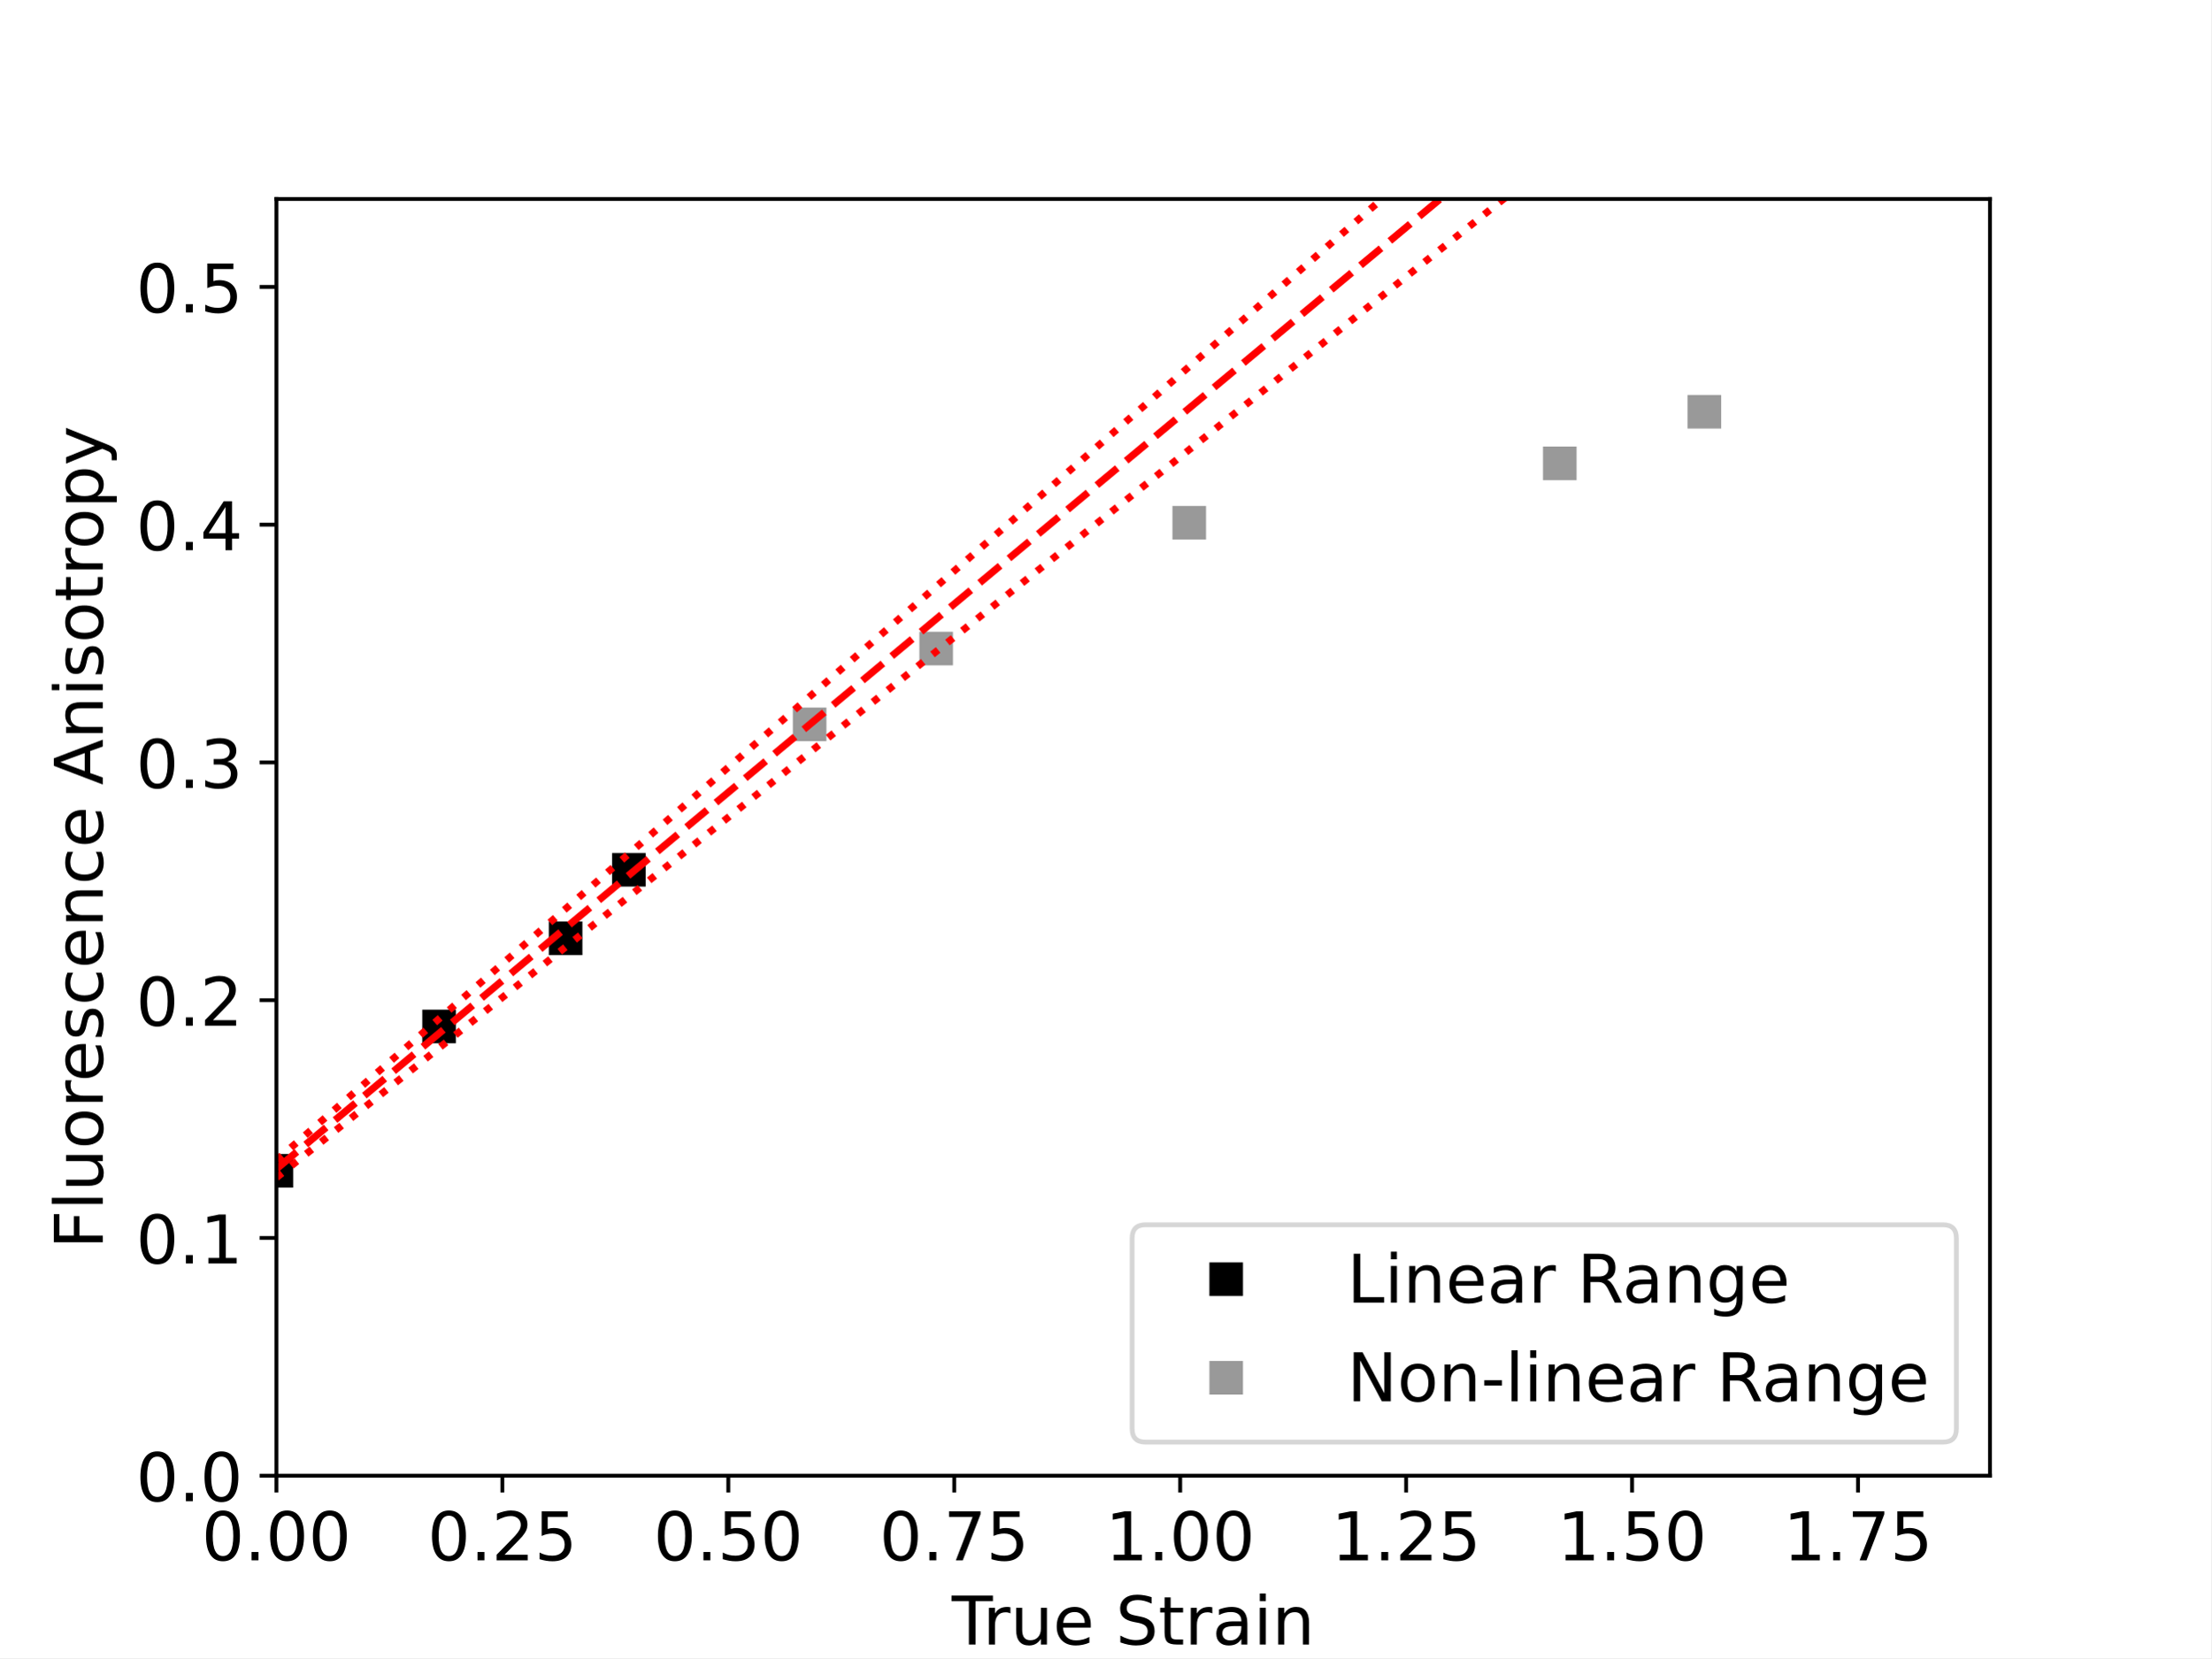
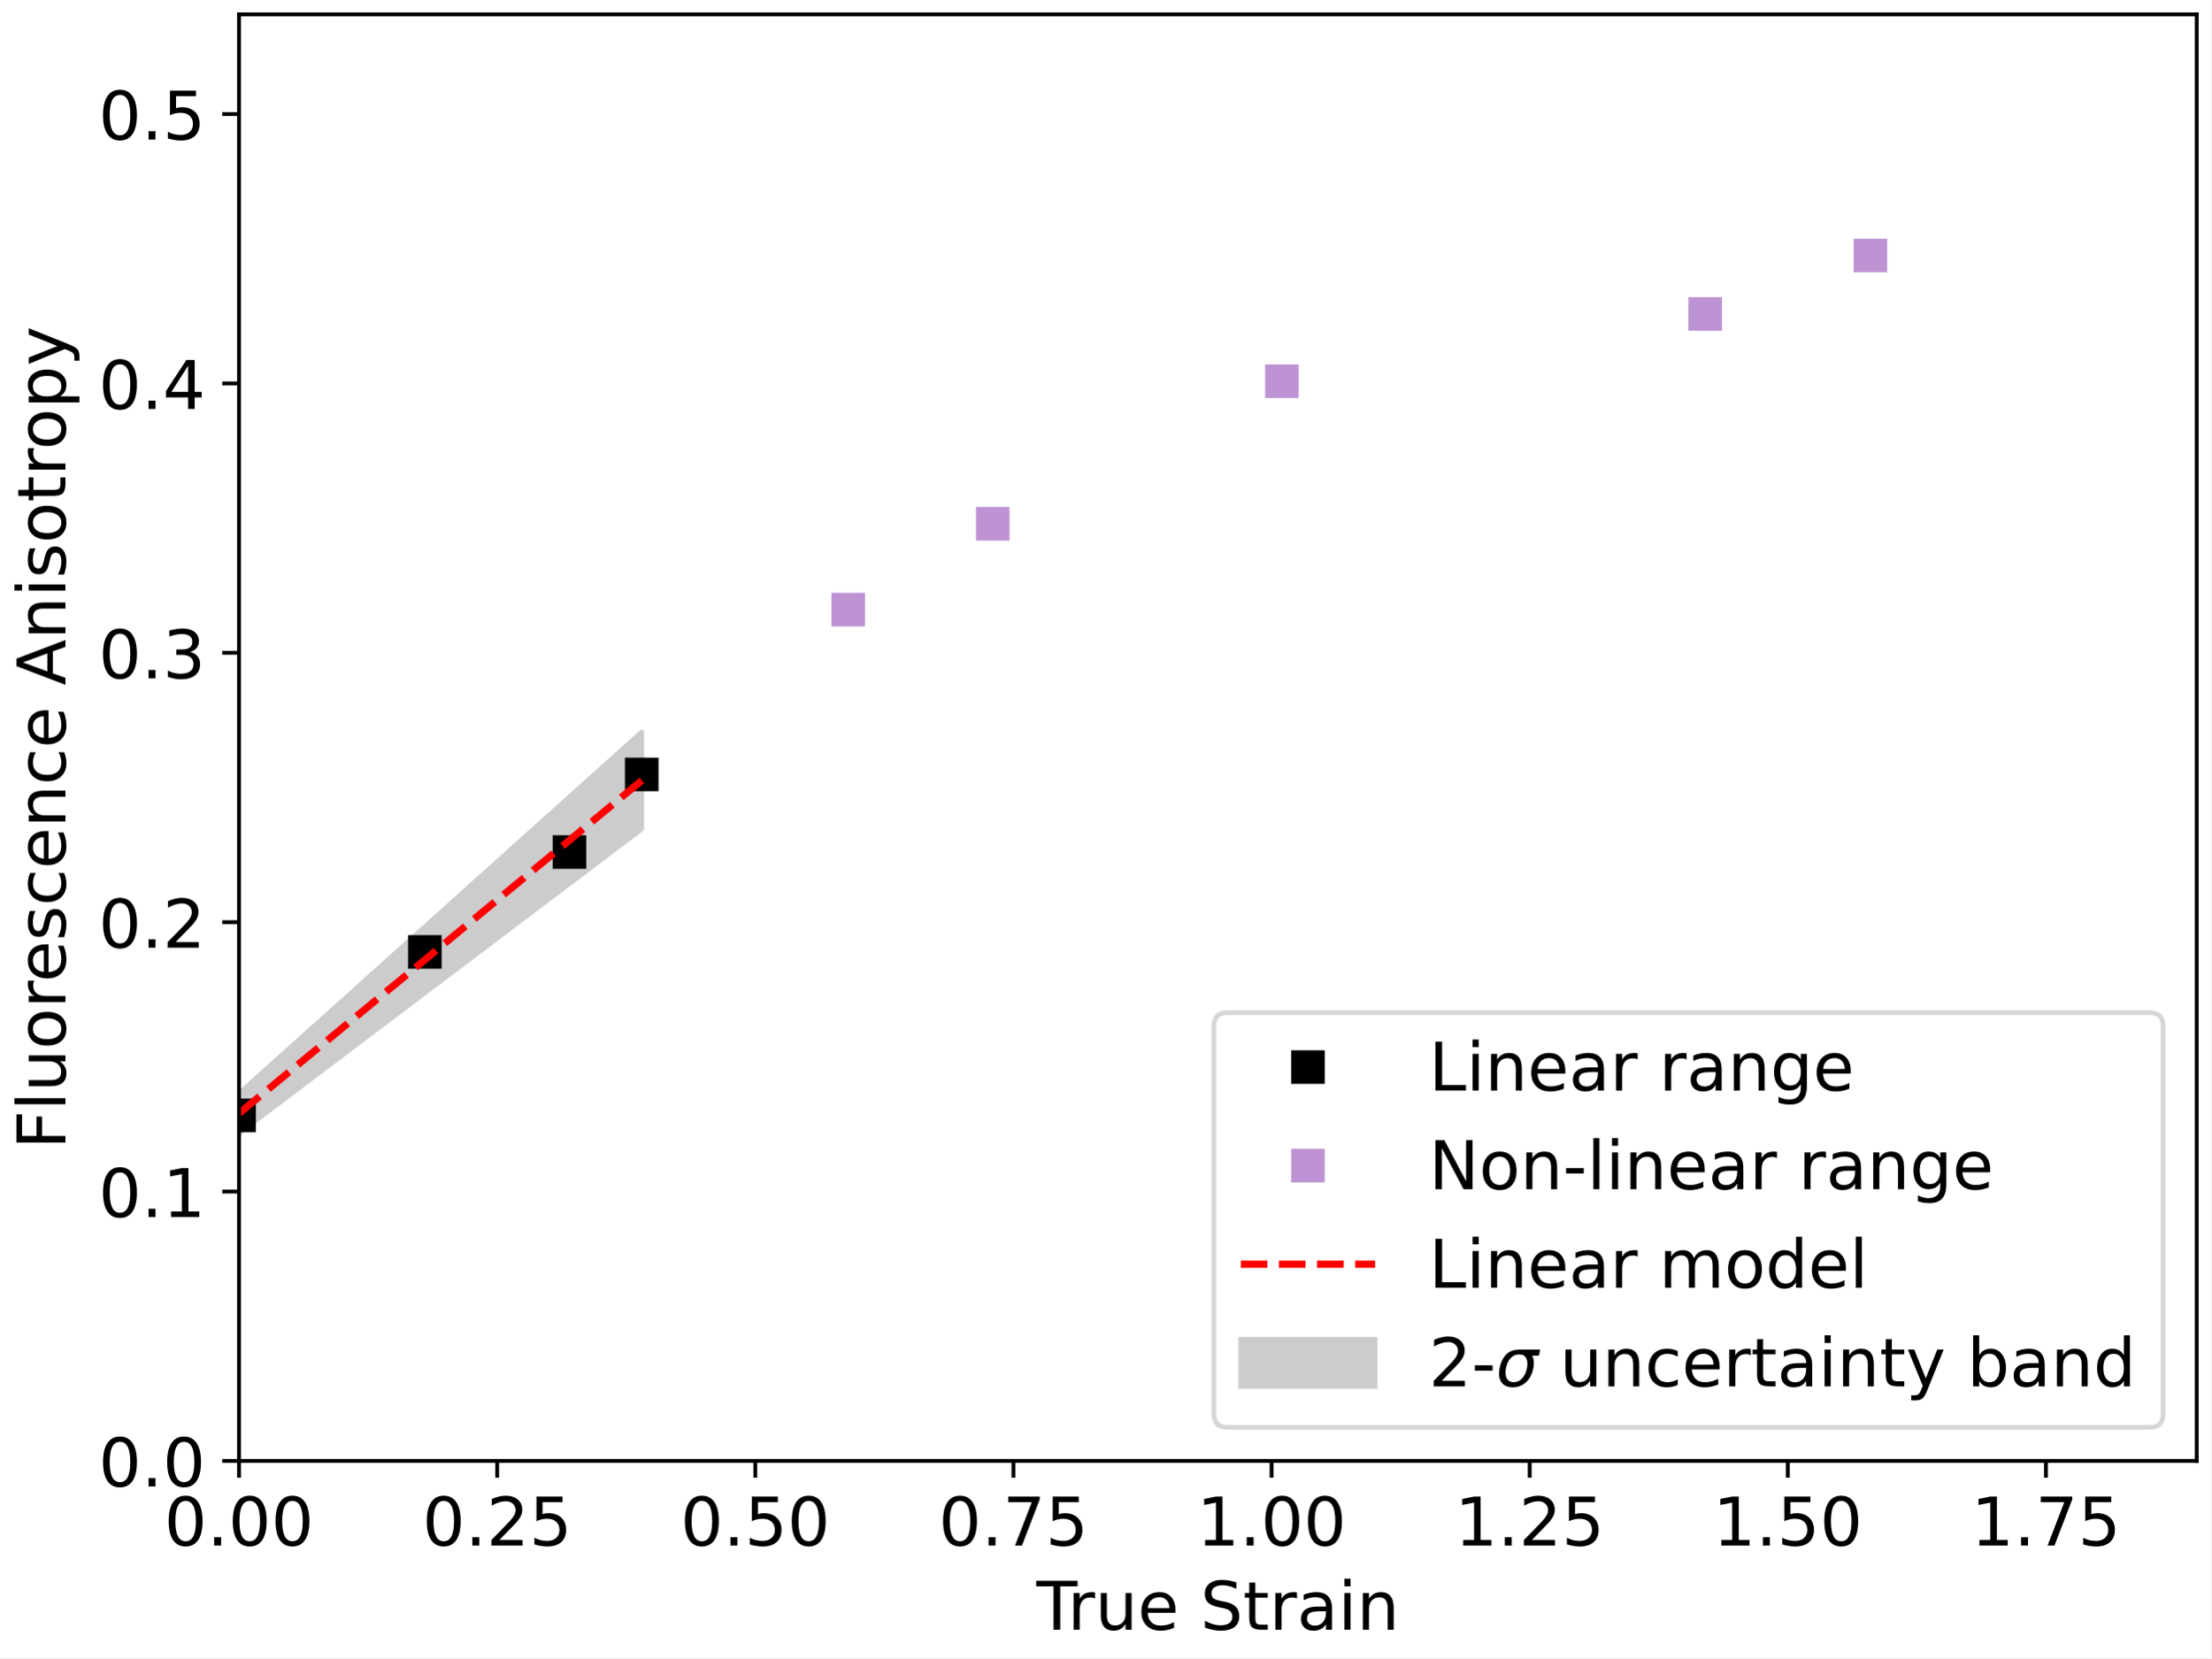
<svg xmlns="http://www.w3.org/2000/svg" xmlns:xlink="http://www.w3.org/1999/xlink" width="460.8pt" height="345.6pt" viewBox="0 0 460.8 345.6" version="1.1">
  <defs>
    <style type="text/css">*{stroke-linejoin: round; stroke-linecap: butt}</style>
  </defs>
  <g id="figure_1">
    <g id="patch_1">
      <path d="M 0 345.6  L 460.8 345.6  L 460.8 0  L 0 0  z " style="fill: #ffffff" />
    </g>
    <g id="axes_1">
      <g id="patch_2">
-         <path d="M 57.6 307.584  L 414.72 307.584  L 414.72 41.472  L 57.6 41.472  z " style="fill: #ffffff" />
+         <path d="M 49.814 304.501  L 457.8 304.501  L 457.8 3  L 49.814 3  z " style="fill: #ffffff" />
+       </g>
+       <g id="PolyCollection_1">
+         <defs>
+           <path id="m4c27db7087" d="M 49.814 -117.658  L 49.814 -109.428  L 88.547 -138.683  L 118.672 -161.436  L 133.735 -172.813  L 133.735 -193.028  L 133.735 -193.028  L 118.672 -179.5  L 88.547 -152.444  L 49.814 -117.658  z " style="stroke: #cccccc" />
+         </defs>
+         <g clip-path="url(#p50430da750)">
+           <use xlink:href="#m4c27db7087" x="0" y="345.6" style="fill: #cccccc; stroke: #cccccc" />
+         </g>
      </g>
      <g id="matplotlib.axis_1">
        <g id="xtick_1">
          <g id="line2d_1">
            <defs>
-               <path id="m5dffbe1ad5" d="M 0 0  L 0 3.5  " style="stroke: #000000; stroke-width: 0.8" />
-             </defs>
-             <g>
-               <use xlink:href="#m5dffbe1ad5" x="57.6" y="307.584" style="stroke: #000000; stroke-width: 0.8" />
+               <path id="m1b35f88b93" d="M 0 0  L 0 3.5  " style="stroke: #000000; stroke-width: 0.8" />
+             </defs>
+             <g>
+               <use xlink:href="#m1b35f88b93" x="49.814" y="304.501" style="stroke: #000000; stroke-width: 0.8" />
            </g>
          </g>
          <g id="text_1">
-             <g transform="translate(42.01406 325.2218) scale(0.14 -0.14)">
+             <g transform="translate(34.22805 322.1388) scale(0.14 -0.14)">
              <defs>
                <path id="DejaVuSans-30" d="M 2034 4250  Q 1547 4250 1301 3770  Q 1056 3291 1056 2328  Q 1056 1369 1301 889  Q 1547 409 2034 409  Q 2525 409 2770 889  Q 3016 1369 3016 2328  Q 3016 3291 2770 3770  Q 2525 4250 2034 4250  z M 2034 4750  Q 2819 4750 3233 4129  Q 3647 3509 3647 2328  Q 3647 1150 3233 529  Q 2819 -91 2034 -91  Q 1250 -91 836 529  Q 422 1150 422 2328  Q 422 3509 836 4129  Q 1250 4750 2034 4750  z " transform="scale(0.015625)" />
                <path id="DejaVuSans-2e" d="M 684 794  L 1344 794  L 1344 0  L 684 0  L 684 794  z " transform="scale(0.015625)" />
              </defs>
              <use xlink:href="#DejaVuSans-30" />
              <use xlink:href="#DejaVuSans-2e" x="63.623" />
              <use xlink:href="#DejaVuSans-30" x="95.41" />
              <use xlink:href="#DejaVuSans-30" x="159.033" />
            </g>
          </g>
        </g>
        <g id="xtick_2">
          <g id="line2d_2">
            <g>
-               <use xlink:href="#m5dffbe1ad5" x="104.689" y="307.584" style="stroke: #000000; stroke-width: 0.8" />
+               <use xlink:href="#m1b35f88b93" x="103.61" y="304.501" style="stroke: #000000; stroke-width: 0.8" />
            </g>
          </g>
          <g id="text_2">
-             <g transform="translate(89.10267 325.2218) scale(0.14 -0.14)">
+             <g transform="translate(88.02365 322.1388) scale(0.14 -0.14)">
              <defs>
                <path id="DejaVuSans-32" d="M 1228 531  L 3431 531  L 3431 0  L 469 0  L 469 531  Q 828 903 1448 1529  Q 2069 2156 2228 2338  Q 2531 2678 2651 2914  Q 2772 3150 2772 3378  Q 2772 3750 2511 3984  Q 2250 4219 1831 4219  Q 1534 4219 1204 4116  Q 875 4013 500 3803  L 500 4441  Q 881 4594 1212 4672  Q 1544 4750 1819 4750  Q 2544 4750 2975 4387  Q 3406 4025 3406 3419  Q 3406 3131 3298 2873  Q 3191 2616 2906 2266  Q 2828 2175 2409 1742  Q 1991 1309 1228 531  z " transform="scale(0.015625)" />
                <path id="DejaVuSans-35" d="M 691 4666  L 3169 4666  L 3169 4134  L 1269 4134  L 1269 2991  Q 1406 3038 1543 3061  Q 1681 3084 1819 3084  Q 2600 3084 3056 2656  Q 3513 2228 3513 1497  Q 3513 744 3044 326  Q 2575 -91 1722 -91  Q 1428 -91 1123 -41  Q 819 9 494 109  L 494 744  Q 775 591 1075 516  Q 1375 441 1709 441  Q 2250 441 2565 725  Q 2881 1009 2881 1497  Q 2881 1984 2565 2268  Q 2250 2553 1709 2553  Q 1456 2553 1204 2497  Q 953 2441 691 2322  L 691 4666  z " transform="scale(0.015625)" />
              </defs>
              <use xlink:href="#DejaVuSans-30" />
              <use xlink:href="#DejaVuSans-2e" x="63.623" />
              <use xlink:href="#DejaVuSans-32" x="95.41" />
              <use xlink:href="#DejaVuSans-35" x="159.033" />
            </g>
          </g>
        </g>
        <g id="xtick_3">
          <g id="line2d_3">
            <g>
-               <use xlink:href="#m5dffbe1ad5" x="151.777" y="307.584" style="stroke: #000000; stroke-width: 0.8" />
+               <use xlink:href="#m1b35f88b93" x="157.405" y="304.501" style="stroke: #000000; stroke-width: 0.8" />
            </g>
          </g>
          <g id="text_3">
-             <g transform="translate(136.1913 325.2218) scale(0.14 -0.14)">
+             <g transform="translate(141.8192 322.1388) scale(0.14 -0.14)">
              <use xlink:href="#DejaVuSans-30" />
              <use xlink:href="#DejaVuSans-2e" x="63.623" />
              <use xlink:href="#DejaVuSans-35" x="95.41" />
              <use xlink:href="#DejaVuSans-30" x="159.033" />
            </g>
          </g>
        </g>
        <g id="xtick_4">
          <g id="line2d_4">
            <g>
-               <use xlink:href="#m5dffbe1ad5" x="198.866" y="307.584" style="stroke: #000000; stroke-width: 0.8" />
+               <use xlink:href="#m1b35f88b93" x="211.201" y="304.501" style="stroke: #000000; stroke-width: 0.8" />
            </g>
          </g>
          <g id="text_4">
-             <g transform="translate(183.2799 325.2218) scale(0.14 -0.14)">
+             <g transform="translate(195.6148 322.1388) scale(0.14 -0.14)">
              <defs>
                <path id="DejaVuSans-37" d="M 525 4666  L 3525 4666  L 3525 4397  L 1831 0  L 1172 0  L 2766 4134  L 525 4134  L 525 4666  z " transform="scale(0.015625)" />
              </defs>
              <use xlink:href="#DejaVuSans-30" />
              <use xlink:href="#DejaVuSans-2e" x="63.623" />
              <use xlink:href="#DejaVuSans-37" x="95.41" />
              <use xlink:href="#DejaVuSans-35" x="159.033" />
            </g>
          </g>
        </g>
        <g id="xtick_5">
          <g id="line2d_5">
            <g>
-               <use xlink:href="#m5dffbe1ad5" x="245.954" y="307.584" style="stroke: #000000; stroke-width: 0.8" />
+               <use xlink:href="#m1b35f88b93" x="264.996" y="304.501" style="stroke: #000000; stroke-width: 0.8" />
            </g>
          </g>
          <g id="text_5">
-             <g transform="translate(230.3685 325.2218) scale(0.14 -0.14)">
+             <g transform="translate(249.4104 322.1388) scale(0.14 -0.14)">
              <defs>
                <path id="DejaVuSans-31" d="M 794 531  L 1825 531  L 1825 4091  L 703 3866  L 703 4441  L 1819 4666  L 2450 4666  L 2450 531  L 3481 531  L 3481 0  L 794 0  L 794 531  z " transform="scale(0.015625)" />
              </defs>
              <use xlink:href="#DejaVuSans-31" />
              <use xlink:href="#DejaVuSans-2e" x="63.623" />
              <use xlink:href="#DejaVuSans-30" x="95.41" />
              <use xlink:href="#DejaVuSans-30" x="159.033" />
            </g>
          </g>
        </g>
        <g id="xtick_6">
          <g id="line2d_6">
            <g>
-               <use xlink:href="#m5dffbe1ad5" x="293.043" y="307.584" style="stroke: #000000; stroke-width: 0.8" />
+               <use xlink:href="#m1b35f88b93" x="318.792" y="304.501" style="stroke: #000000; stroke-width: 0.8" />
            </g>
          </g>
          <g id="text_6">
-             <g transform="translate(277.4571 325.2218) scale(0.14 -0.14)">
+             <g transform="translate(303.206 322.1388) scale(0.14 -0.14)">
              <use xlink:href="#DejaVuSans-31" />
              <use xlink:href="#DejaVuSans-2e" x="63.623" />
              <use xlink:href="#DejaVuSans-32" x="95.41" />
              <use xlink:href="#DejaVuSans-35" x="159.033" />
            </g>
          </g>
        </g>
        <g id="xtick_7">
          <g id="line2d_7">
            <g>
-               <use xlink:href="#m5dffbe1ad5" x="340.132" y="307.584" style="stroke: #000000; stroke-width: 0.8" />
+               <use xlink:href="#m1b35f88b93" x="372.588" y="304.501" style="stroke: #000000; stroke-width: 0.8" />
            </g>
          </g>
          <g id="text_7">
-             <g transform="translate(324.5457 325.2218) scale(0.14 -0.14)">
+             <g transform="translate(357.0016 322.1388) scale(0.14 -0.14)">
              <use xlink:href="#DejaVuSans-31" />
              <use xlink:href="#DejaVuSans-2e" x="63.623" />
              <use xlink:href="#DejaVuSans-35" x="95.41" />
              <use xlink:href="#DejaVuSans-30" x="159.033" />
            </g>
          </g>
        </g>
        <g id="xtick_8">
          <g id="line2d_8">
            <g>
-               <use xlink:href="#m5dffbe1ad5" x="387.22" y="307.584" style="stroke: #000000; stroke-width: 0.8" />
+               <use xlink:href="#m1b35f88b93" x="426.383" y="304.501" style="stroke: #000000; stroke-width: 0.8" />
            </g>
          </g>
          <g id="text_8">
-             <g transform="translate(371.6343 325.2218) scale(0.14 -0.14)">
+             <g transform="translate(410.7972 322.1388) scale(0.14 -0.14)">
              <use xlink:href="#DejaVuSans-31" />
              <use xlink:href="#DejaVuSans-2e" x="63.623" />
              <use xlink:href="#DejaVuSans-37" x="95.41" />
              <use xlink:href="#DejaVuSans-35" x="159.033" />
            </g>
          </g>
        </g>
        <g id="text_9">
-           <g transform="translate(198.3348 342.7712) scale(0.14 -0.14)">
+           <g transform="translate(215.9817 339.6882) scale(0.14 -0.14)">
            <defs>
              <path id="DejaVuSans-54" d="M -19 4666  L 3928 4666  L 3928 4134  L 2272 4134  L 2272 0  L 1638 0  L 1638 4134  L -19 4134  L -19 4666  z " transform="scale(0.015625)" />
              <path id="DejaVuSans-72" d="M 2631 2963  Q 2534 3019 2420 3045  Q 2306 3072 2169 3072  Q 1681 3072 1420 2755  Q 1159 2438 1159 1844  L 1159 0  L 581 0  L 581 3500  L 1159 3500  L 1159 2956  Q 1341 3275 1631 3429  Q 1922 3584 2338 3584  Q 2397 3584 2469 3576  Q 2541 3569 2628 3553  L 2631 2963  z " transform="scale(0.015625)" />
              <path id="DejaVuSans-75" d="M 544 1381  L 544 3500  L 1119 3500  L 1119 1403  Q 1119 906 1312 657  Q 1506 409 1894 409  Q 2359 409 2629 706  Q 2900 1003 2900 1516  L 2900 3500  L 3475 3500  L 3475 0  L 2900 0  L 2900 538  Q 2691 219 2414 64  Q 2138 -91 1772 -91  Q 1169 -91 856 284  Q 544 659 544 1381  z M 1991 3584  L 1991 3584  z " transform="scale(0.015625)" />
              <path id="DejaVuSans-65" d="M 3597 1894  L 3597 1613  L 953 1613  Q 991 1019 1311 708  Q 1631 397 2203 397  Q 2534 397 2845 478  Q 3156 559 3463 722  L 3463 178  Q 3153 47 2828 -22  Q 2503 -91 2169 -91  Q 1331 -91 842 396  Q 353 884 353 1716  Q 353 2575 817 3079  Q 1281 3584 2069 3584  Q 2775 3584 3186 3129  Q 3597 2675 3597 1894  z M 3022 2063  Q 3016 2534 2758 2815  Q 2500 3097 2075 3097  Q 1594 3097 1305 2825  Q 1016 2553 972 2059  L 3022 2063  z " transform="scale(0.015625)" />
              <path id="DejaVuSans-20" transform="scale(0.015625)" />
              <path id="DejaVuSans-53" d="M 3425 4513  L 3425 3897  Q 3066 4069 2747 4153  Q 2428 4238 2131 4238  Q 1616 4238 1336 4038  Q 1056 3838 1056 3469  Q 1056 3159 1242 3001  Q 1428 2844 1947 2747  L 2328 2669  Q 3034 2534 3370 2195  Q 3706 1856 3706 1288  Q 3706 609 3251 259  Q 2797 -91 1919 -91  Q 1588 -91 1214 -16  Q 841 59 441 206  L 441 856  Q 825 641 1194 531  Q 1563 422 1919 422  Q 2459 422 2753 634  Q 3047 847 3047 1241  Q 3047 1584 2836 1778  Q 2625 1972 2144 2069  L 1759 2144  Q 1053 2284 737 2584  Q 422 2884 422 3419  Q 422 4038 858 4394  Q 1294 4750 2059 4750  Q 2388 4750 2728 4690  Q 3069 4631 3425 4513  z " transform="scale(0.015625)" />
              <path id="DejaVuSans-74" d="M 1172 4494  L 1172 3500  L 2356 3500  L 2356 3053  L 1172 3053  L 1172 1153  Q 1172 725 1289 603  Q 1406 481 1766 481  L 2356 481  L 2356 0  L 1766 0  Q 1100 0 847 248  Q 594 497 594 1153  L 594 3053  L 172 3053  L 172 3500  L 594 3500  L 594 4494  L 1172 4494  z " transform="scale(0.015625)" />
              <path id="DejaVuSans-61" d="M 2194 1759  Q 1497 1759 1228 1600  Q 959 1441 959 1056  Q 959 750 1161 570  Q 1363 391 1709 391  Q 2188 391 2477 730  Q 2766 1069 2766 1631  L 2766 1759  L 2194 1759  z M 3341 1997  L 3341 0  L 2766 0  L 2766 531  Q 2569 213 2275 61  Q 1981 -91 1556 -91  Q 1019 -91 701 211  Q 384 513 384 1019  Q 384 1609 779 1909  Q 1175 2209 1959 2209  L 2766 2209  L 2766 2266  Q 2766 2663 2505 2880  Q 2244 3097 1772 3097  Q 1472 3097 1187 3025  Q 903 2953 641 2809  L 641 3341  Q 956 3463 1253 3523  Q 1550 3584 1831 3584  Q 2591 3584 2966 3190  Q 3341 2797 3341 1997  z " transform="scale(0.015625)" />
              <path id="DejaVuSans-69" d="M 603 3500  L 1178 3500  L 1178 0  L 603 0  L 603 3500  z M 603 4863  L 1178 4863  L 1178 4134  L 603 4134  L 603 4863  z " transform="scale(0.015625)" />
              <path id="DejaVuSans-6e" d="M 3513 2113  L 3513 0  L 2938 0  L 2938 2094  Q 2938 2591 2744 2837  Q 2550 3084 2163 3084  Q 1697 3084 1428 2787  Q 1159 2491 1159 1978  L 1159 0  L 581 0  L 581 3500  L 1159 3500  L 1159 2956  Q 1366 3272 1645 3428  Q 1925 3584 2291 3584  Q 2894 3584 3203 3211  Q 3513 2838 3513 2113  z " transform="scale(0.015625)" />
            </defs>
            <use xlink:href="#DejaVuSans-54" />
            <use xlink:href="#DejaVuSans-72" x="46.334" />
            <use xlink:href="#DejaVuSans-75" x="87.447" />
            <use xlink:href="#DejaVuSans-65" x="150.826" />
            <use xlink:href="#DejaVuSans-20" x="212.35" />
            <use xlink:href="#DejaVuSans-53" x="244.137" />
            <use xlink:href="#DejaVuSans-74" x="307.613" />
            <use xlink:href="#DejaVuSans-72" x="346.822" />
            <use xlink:href="#DejaVuSans-61" x="387.936" />
            <use xlink:href="#DejaVuSans-69" x="449.215" />
            <use xlink:href="#DejaVuSans-6e" x="476.998" />
          </g>
        </g>
      </g>
      <g id="matplotlib.axis_2">
        <g id="ytick_1">
          <g id="line2d_9">
            <defs>
-               <path id="m9153c27ac3" d="M 0 0  L -3.5 0  " style="stroke: #000000; stroke-width: 0.8" />
-             </defs>
-             <g>
-               <use xlink:href="#m9153c27ac3" x="57.6" y="307.584" style="stroke: #000000; stroke-width: 0.8" />
+               <path id="ma312c95146" d="M 0 0  L -3.5 0  " style="stroke: #000000; stroke-width: 0.8" />
+             </defs>
+             <g>
+               <use xlink:href="#ma312c95146" x="49.814" y="304.501" style="stroke: #000000; stroke-width: 0.8" />
            </g>
          </g>
          <g id="text_10">
-             <g transform="translate(28.33563 312.9029) scale(0.14 -0.14)">
+             <g transform="translate(20.54961 309.8199) scale(0.14 -0.14)">
              <use xlink:href="#DejaVuSans-30" />
              <use xlink:href="#DejaVuSans-2e" x="63.623" />
              <use xlink:href="#DejaVuSans-30" x="95.41" />
            </g>
          </g>
        </g>
        <g id="ytick_2">
          <g id="line2d_10">
            <g>
-               <use xlink:href="#m9153c27ac3" x="57.6" y="258.028" style="stroke: #000000; stroke-width: 0.8" />
+               <use xlink:href="#ma312c95146" x="49.814" y="248.355" style="stroke: #000000; stroke-width: 0.8" />
            </g>
          </g>
          <g id="text_11">
-             <g transform="translate(28.33563 263.3467) scale(0.14 -0.14)">
+             <g transform="translate(20.54961 253.6735) scale(0.14 -0.14)">
              <use xlink:href="#DejaVuSans-30" />
              <use xlink:href="#DejaVuSans-2e" x="63.623" />
              <use xlink:href="#DejaVuSans-31" x="95.41" />
            </g>
          </g>
        </g>
        <g id="ytick_3">
          <g id="line2d_11">
            <g>
-               <use xlink:href="#m9153c27ac3" x="57.6" y="208.472" style="stroke: #000000; stroke-width: 0.8" />
+               <use xlink:href="#ma312c95146" x="49.814" y="192.208" style="stroke: #000000; stroke-width: 0.8" />
            </g>
          </g>
          <g id="text_12">
-             <g transform="translate(28.33563 213.7906) scale(0.14 -0.14)">
+             <g transform="translate(20.54961 197.5272) scale(0.14 -0.14)">
              <use xlink:href="#DejaVuSans-30" />
              <use xlink:href="#DejaVuSans-2e" x="63.623" />
              <use xlink:href="#DejaVuSans-32" x="95.41" />
            </g>
          </g>
        </g>
        <g id="ytick_4">
          <g id="line2d_12">
            <g>
-               <use xlink:href="#m9153c27ac3" x="57.6" y="158.915" style="stroke: #000000; stroke-width: 0.8" />
+               <use xlink:href="#ma312c95146" x="49.814" y="136.062" style="stroke: #000000; stroke-width: 0.8" />
            </g>
          </g>
          <g id="text_13">
-             <g transform="translate(28.33563 164.2344) scale(0.14 -0.14)">
+             <g transform="translate(20.54961 141.3808) scale(0.14 -0.14)">
              <defs>
                <path id="DejaVuSans-33" d="M 2597 2516  Q 3050 2419 3304 2112  Q 3559 1806 3559 1356  Q 3559 666 3084 287  Q 2609 -91 1734 -91  Q 1441 -91 1130 -33  Q 819 25 488 141  L 488 750  Q 750 597 1062 519  Q 1375 441 1716 441  Q 2309 441 2620 675  Q 2931 909 2931 1356  Q 2931 1769 2642 2001  Q 2353 2234 1838 2234  L 1294 2234  L 1294 2753  L 1863 2753  Q 2328 2753 2575 2939  Q 2822 3125 2822 3475  Q 2822 3834 2567 4026  Q 2313 4219 1838 4219  Q 1578 4219 1281 4162  Q 984 4106 628 3988  L 628 4550  Q 988 4650 1302 4700  Q 1616 4750 1894 4750  Q 2613 4750 3031 4423  Q 3450 4097 3450 3541  Q 3450 3153 3228 2886  Q 3006 2619 2597 2516  z " transform="scale(0.015625)" />
              </defs>
              <use xlink:href="#DejaVuSans-30" />
              <use xlink:href="#DejaVuSans-2e" x="63.623" />
              <use xlink:href="#DejaVuSans-33" x="95.41" />
            </g>
          </g>
        </g>
        <g id="ytick_5">
          <g id="line2d_13">
            <g>
-               <use xlink:href="#m9153c27ac3" x="57.6" y="109.359" style="stroke: #000000; stroke-width: 0.8" />
+               <use xlink:href="#ma312c95146" x="49.814" y="79.916" style="stroke: #000000; stroke-width: 0.8" />
            </g>
          </g>
          <g id="text_14">
-             <g transform="translate(28.33563 114.6782) scale(0.14 -0.14)">
+             <g transform="translate(20.54961 85.23444) scale(0.14 -0.14)">
              <defs>
                <path id="DejaVuSans-34" d="M 2419 4116  L 825 1625  L 2419 1625  L 2419 4116  z M 2253 4666  L 3047 4666  L 3047 1625  L 3713 1625  L 3713 1100  L 3047 1100  L 3047 0  L 2419 0  L 2419 1100  L 313 1100  L 313 1709  L 2253 4666  z " transform="scale(0.015625)" />
              </defs>
              <use xlink:href="#DejaVuSans-30" />
              <use xlink:href="#DejaVuSans-2e" x="63.623" />
              <use xlink:href="#DejaVuSans-34" x="95.41" />
            </g>
          </g>
        </g>
        <g id="ytick_6">
          <g id="line2d_14">
            <g>
-               <use xlink:href="#m9153c27ac3" x="57.6" y="59.803" style="stroke: #000000; stroke-width: 0.8" />
+               <use xlink:href="#ma312c95146" x="49.814" y="23.769" style="stroke: #000000; stroke-width: 0.8" />
            </g>
          </g>
          <g id="text_15">
-             <g transform="translate(28.33563 65.12207) scale(0.14 -0.14)">
+             <g transform="translate(20.54961 29.08807) scale(0.14 -0.14)">
              <use xlink:href="#DejaVuSans-30" />
              <use xlink:href="#DejaVuSans-2e" x="63.623" />
              <use xlink:href="#DejaVuSans-35" x="95.41" />
            </g>
          </g>
        </g>
        <g id="text_16">
-           <g transform="translate(21.42406 260.2988) rotate(-90) scale(0.14 -0.14)">
+           <g transform="translate(13.63805 239.5214) rotate(-90) scale(0.14 -0.14)">
            <defs>
              <path id="DejaVuSans-46" d="M 628 4666  L 3309 4666  L 3309 4134  L 1259 4134  L 1259 2759  L 3109 2759  L 3109 2228  L 1259 2228  L 1259 0  L 628 0  L 628 4666  z " transform="scale(0.015625)" />
              <path id="DejaVuSans-6c" d="M 603 4863  L 1178 4863  L 1178 0  L 603 0  L 603 4863  z " transform="scale(0.015625)" />
              <path id="DejaVuSans-6f" d="M 1959 3097  Q 1497 3097 1228 2736  Q 959 2375 959 1747  Q 959 1119 1226 758  Q 1494 397 1959 397  Q 2419 397 2687 759  Q 2956 1122 2956 1747  Q 2956 2369 2687 2733  Q 2419 3097 1959 3097  z M 1959 3584  Q 2709 3584 3137 3096  Q 3566 2609 3566 1747  Q 3566 888 3137 398  Q 2709 -91 1959 -91  Q 1206 -91 779 398  Q 353 888 353 1747  Q 353 2609 779 3096  Q 1206 3584 1959 3584  z " transform="scale(0.015625)" />
              <path id="DejaVuSans-73" d="M 2834 3397  L 2834 2853  Q 2591 2978 2328 3040  Q 2066 3103 1784 3103  Q 1356 3103 1142 2972  Q 928 2841 928 2578  Q 928 2378 1081 2264  Q 1234 2150 1697 2047  L 1894 2003  Q 2506 1872 2764 1633  Q 3022 1394 3022 966  Q 3022 478 2636 193  Q 2250 -91 1575 -91  Q 1294 -91 989 -36  Q 684 19 347 128  L 347 722  Q 666 556 975 473  Q 1284 391 1588 391  Q 1994 391 2212 530  Q 2431 669 2431 922  Q 2431 1156 2273 1281  Q 2116 1406 1581 1522  L 1381 1569  Q 847 1681 609 1914  Q 372 2147 372 2553  Q 372 3047 722 3315  Q 1072 3584 1716 3584  Q 2034 3584 2315 3537  Q 2597 3491 2834 3397  z " transform="scale(0.015625)" />
              <path id="DejaVuSans-63" d="M 3122 3366  L 3122 2828  Q 2878 2963 2633 3030  Q 2388 3097 2138 3097  Q 1578 3097 1268 2742  Q 959 2388 959 1747  Q 959 1106 1268 751  Q 1578 397 2138 397  Q 2388 397 2633 464  Q 2878 531 3122 666  L 3122 134  Q 2881 22 2623 -34  Q 2366 -91 2075 -91  Q 1284 -91 818 406  Q 353 903 353 1747  Q 353 2603 823 3093  Q 1294 3584 2113 3584  Q 2378 3584 2631 3529  Q 2884 3475 3122 3366  z " transform="scale(0.015625)" />
              <path id="DejaVuSans-41" d="M 2188 4044  L 1331 1722  L 3047 1722  L 2188 4044  z M 1831 4666  L 2547 4666  L 4325 0  L 3669 0  L 3244 1197  L 1141 1197  L 716 0  L 50 0  L 1831 4666  z " transform="scale(0.015625)" />
              <path id="DejaVuSans-70" d="M 1159 525  L 1159 -1331  L 581 -1331  L 581 3500  L 1159 3500  L 1159 2969  Q 1341 3281 1617 3432  Q 1894 3584 2278 3584  Q 2916 3584 3314 3078  Q 3713 2572 3713 1747  Q 3713 922 3314 415  Q 2916 -91 2278 -91  Q 1894 -91 1617 61  Q 1341 213 1159 525  z M 3116 1747  Q 3116 2381 2855 2742  Q 2594 3103 2138 3103  Q 1681 3103 1420 2742  Q 1159 2381 1159 1747  Q 1159 1113 1420 752  Q 1681 391 2138 391  Q 2594 391 2855 752  Q 3116 1113 3116 1747  z " transform="scale(0.015625)" />
              <path id="DejaVuSans-79" d="M 2059 -325  Q 1816 -950 1584 -1140  Q 1353 -1331 966 -1331  L 506 -1331  L 506 -850  L 844 -850  Q 1081 -850 1212 -737  Q 1344 -625 1503 -206  L 1606 56  L 191 3500  L 800 3500  L 1894 763  L 2988 3500  L 3597 3500  L 2059 -325  z " transform="scale(0.015625)" />
            </defs>
            <use xlink:href="#DejaVuSans-46" />
            <use xlink:href="#DejaVuSans-6c" x="57.52" />
            <use xlink:href="#DejaVuSans-75" x="85.303" />
            <use xlink:href="#DejaVuSans-6f" x="148.682" />
            <use xlink:href="#DejaVuSans-72" x="209.863" />
            <use xlink:href="#DejaVuSans-65" x="248.727" />
            <use xlink:href="#DejaVuSans-73" x="310.25" />
            <use xlink:href="#DejaVuSans-63" x="362.35" />
            <use xlink:href="#DejaVuSans-65" x="417.33" />
            <use xlink:href="#DejaVuSans-6e" x="478.854" />
            <use xlink:href="#DejaVuSans-63" x="542.232" />
            <use xlink:href="#DejaVuSans-65" x="597.213" />
            <use xlink:href="#DejaVuSans-20" x="658.736" />
            <use xlink:href="#DejaVuSans-41" x="690.523" />
            <use xlink:href="#DejaVuSans-6e" x="758.932" />
            <use xlink:href="#DejaVuSans-69" x="822.311" />
            <use xlink:href="#DejaVuSans-73" x="850.094" />
            <use xlink:href="#DejaVuSans-6f" x="902.193" />
            <use xlink:href="#DejaVuSans-74" x="963.375" />
            <use xlink:href="#DejaVuSans-72" x="1002.584" />
            <use xlink:href="#DejaVuSans-6f" x="1041.447" />
            <use xlink:href="#DejaVuSans-70" x="1102.629" />
            <use xlink:href="#DejaVuSans-79" x="1166.105" />
          </g>
        </g>
      </g>
      <g id="line2d_15">
        <defs>
-           <path id="m8c6d4365bc" d="M -3 3  L 3 3  L 3 -3  L -3 -3  z " style="stroke: #000000; stroke-linejoin: miter" />
+           <path id="m7d6acaed9c" d="M -3 3  L 3 3  L 3 -3  L -3 -3  z " style="stroke: #000000; stroke-linejoin: miter" />
        </defs>
-         <g clip-path="url(#p7513a543da)">
-           <use xlink:href="#m8c6d4365bc" x="57.6" y="244.026" style="stroke: #000000; stroke-linejoin: miter" />
-           <use xlink:href="#m8c6d4365bc" x="91.504" y="213.945" style="stroke: #000000; stroke-linejoin: miter" />
-           <use xlink:href="#m8c6d4365bc" x="117.873" y="195.571" style="stroke: #000000; stroke-linejoin: miter" />
-           <use xlink:href="#m8c6d4365bc" x="131.058" y="181.29" style="stroke: #000000; stroke-linejoin: miter" />
+         <g clip-path="url(#p50430da750)">
+           <use xlink:href="#m7d6acaed9c" x="49.814" y="232.491" style="stroke: #000000; stroke-linejoin: miter" />
+           <use xlink:href="#m7d6acaed9c" x="88.547" y="198.41" style="stroke: #000000; stroke-linejoin: miter" />
+           <use xlink:href="#m7d6acaed9c" x="118.672" y="177.592" style="stroke: #000000; stroke-linejoin: miter" />
+           <use xlink:href="#m7d6acaed9c" x="133.735" y="161.412" style="stroke: #000000; stroke-linejoin: miter" />
        </g>
      </g>
      <g id="line2d_16">
        <defs>
-           <path id="m1f878c757e" d="M -3 3  L 3 3  L 3 -3  L -3 -3  z " style="stroke: #999999; stroke-linejoin: miter" />
+           <path id="mbe39dc65f7" d="M -3 3  L 3 3  L 3 -3  L -3 -3  z " style="stroke: #be93d4; stroke-linejoin: miter" />
        </defs>
-         <g clip-path="url(#p7513a543da)">
-           <use xlink:href="#m1f878c757e" x="168.729" y="150.982" style="fill: #999999; stroke: #999999; stroke-linejoin: miter" />
-           <use xlink:href="#m1f878c757e" x="195.099" y="135.18" style="fill: #999999; stroke: #999999; stroke-linejoin: miter" />
-           <use xlink:href="#m1f878c757e" x="247.838" y="108.96" style="fill: #999999; stroke: #999999; stroke-linejoin: miter" />
-           <use xlink:href="#m1f878c757e" x="325.063" y="96.572" style="fill: #999999; stroke: #999999; stroke-linejoin: miter" />
-           <use xlink:href="#m1f878c757e" x="355.2" y="85.824" style="fill: #999999; stroke: #999999; stroke-linejoin: miter" />
+         <g clip-path="url(#p50430da750)">
+           <use xlink:href="#mbe39dc65f7" x="176.772" y="127.074" style="fill: #be93d4; stroke: #be93d4; stroke-linejoin: miter" />
+           <use xlink:href="#mbe39dc65f7" x="206.897" y="109.17" style="fill: #be93d4; stroke: #be93d4; stroke-linejoin: miter" />
+           <use xlink:href="#mbe39dc65f7" x="267.148" y="79.463" style="fill: #be93d4; stroke: #be93d4; stroke-linejoin: miter" />
+           <use xlink:href="#mbe39dc65f7" x="355.373" y="65.427" style="fill: #be93d4; stroke: #be93d4; stroke-linejoin: miter" />
+           <use xlink:href="#mbe39dc65f7" x="389.802" y="53.25" style="fill: #be93d4; stroke: #be93d4; stroke-linejoin: miter" />
        </g>
      </g>
      <g id="line2d_17">
-         <path d="M 57.6 243.643  L 91.504 215.381  L 117.873 193.4  L 131.058 182.409  L 168.729 151.007  L 195.099 129.026  L 247.838 85.063  L 325.063 20.689  L 351.082 -1  " clip-path="url(#p7513a543da)" style="fill: none; stroke-dasharray: 5.55,2.4; stroke-dashoffset: 0; stroke: #ff0000; stroke-width: 1.5" />
-       </g>
-       <g id="line2d_18">
-         <path d="M 57.6 241.827  L 91.504 212.345  L 117.873 189.414  L 131.058 177.949  L 168.729 145.19  L 195.099 122.26  L 247.838 76.399  L 325.063 9.244  L 336.844 -1  " clip-path="url(#p7513a543da)" style="fill: none; stroke-dasharray: 1.5,2.475; stroke-dashoffset: 0; stroke: #ff0000; stroke-width: 1.5" />
-       </g>
-       <g id="line2d_19">
-         <path d="M 57.6 245.459  L 91.504 218.418  L 117.873 197.385  L 131.058 186.869  L 168.729 156.824  L 195.099 135.792  L 247.838 93.727  L 325.063 32.133  L 355.2 8.097  " clip-path="url(#p7513a543da)" style="fill: none; stroke-dasharray: 1.5,2.475; stroke-dashoffset: 0; stroke: #ff0000; stroke-width: 1.5" />
+         <path d="M 49.814 232.057  L 88.547 200.036  L 118.672 175.132  L 133.735 162.68  " clip-path="url(#p50430da750)" style="fill: none; stroke-dasharray: 5.55,2.4; stroke-dashoffset: 0; stroke: #ff0000; stroke-width: 1.5" />
      </g>
      <g id="patch_3">
-         <path d="M 57.6 307.584  L 57.6 41.472  " style="fill: none; stroke: #000000; stroke-width: 0.8; stroke-linejoin: miter; stroke-linecap: square" />
+         <path d="M 49.814 304.501  L 49.814 3  " style="fill: none; stroke: #000000; stroke-width: 0.8; stroke-linejoin: miter; stroke-linecap: square" />
      </g>
      <g id="patch_4">
-         <path d="M 414.72 307.584  L 414.72 41.472  " style="fill: none; stroke: #000000; stroke-width: 0.8; stroke-linejoin: miter; stroke-linecap: square" />
+         <path d="M 457.8 304.501  L 457.8 3  " style="fill: none; stroke: #000000; stroke-width: 0.8; stroke-linejoin: miter; stroke-linecap: square" />
      </g>
      <g id="patch_5">
-         <path d="M 57.6 307.584  L 414.72 307.584  " style="fill: none; stroke: #000000; stroke-width: 0.8; stroke-linejoin: miter; stroke-linecap: square" />
+         <path d="M 49.814 304.501  L 457.8 304.501  " style="fill: none; stroke: #000000; stroke-width: 0.8; stroke-linejoin: miter; stroke-linecap: square" />
      </g>
      <g id="patch_6">
-         <path d="M 57.6 41.472  L 414.72 41.472  " style="fill: none; stroke: #000000; stroke-width: 0.8; stroke-linejoin: miter; stroke-linecap: square" />
+         <path d="M 49.814 3  L 457.8 3  " style="fill: none; stroke: #000000; stroke-width: 0.8; stroke-linejoin: miter; stroke-linecap: square" />
      </g>
      <g id="legend_1">
        <g id="patch_7">
-           <path d="M 238.74 300.584  L 404.92 300.584  Q 407.72 300.584 407.72 297.784  L 407.72 258.085  Q 407.72 255.285 404.92 255.285  L 238.74 255.285  Q 235.94 255.285 235.94 258.085  L 235.94 297.784  Q 235.94 300.584 238.74 300.584  z " style="fill: #ffffff; opacity: 0.8; stroke: #cccccc; stroke-linejoin: miter" />
-         </g>
-         <g id="line2d_20">
+           <path d="M 255.78 297.501  L 448 297.501  Q 450.8 297.501 450.8 294.701  L 450.8 213.873  Q 450.8 211.073 448 211.073  L 255.78 211.073  Q 252.98 211.073 252.98 213.873  L 252.98 294.701  Q 252.98 297.501 255.78 297.501  z " style="fill: #ffffff; opacity: 0.8; stroke: #cccccc; stroke-linejoin: miter" />
+         </g>
+         <g id="line2d_18">
          <g>
-             <use xlink:href="#m8c6d4365bc" x="255.54" y="266.623" style="stroke: #000000; stroke-linejoin: miter" />
+             <use xlink:href="#m7d6acaed9c" x="272.58" y="222.411" style="stroke: #000000; stroke-linejoin: miter" />
          </g>
        </g>
        <g id="text_17">
-           <g transform="translate(280.74 271.5231) scale(0.14 -0.14)">
+           <g transform="translate(297.7798 227.3107) scale(0.14 -0.14)">
            <defs>
              <path id="DejaVuSans-4c" d="M 628 4666  L 1259 4666  L 1259 531  L 3531 531  L 3531 0  L 628 0  L 628 4666  z " transform="scale(0.015625)" />
-               <path id="DejaVuSans-52" d="M 2841 2188  Q 3044 2119 3236 1894  Q 3428 1669 3622 1275  L 4263 0  L 3584 0  L 2988 1197  Q 2756 1666 2539 1819  Q 2322 1972 1947 1972  L 1259 1972  L 1259 0  L 628 0  L 628 4666  L 2053 4666  Q 2853 4666 3247 4331  Q 3641 3997 3641 3322  Q 3641 2881 3436 2590  Q 3231 2300 2841 2188  z M 1259 4147  L 1259 2491  L 2053 2491  Q 2509 2491 2742 2702  Q 2975 2913 2975 3322  Q 2975 3731 2742 3939  Q 2509 4147 2053 4147  L 1259 4147  z " transform="scale(0.015625)" />
              <path id="DejaVuSans-67" d="M 2906 1791  Q 2906 2416 2648 2759  Q 2391 3103 1925 3103  Q 1463 3103 1205 2759  Q 947 2416 947 1791  Q 947 1169 1205 825  Q 1463 481 1925 481  Q 2391 481 2648 825  Q 2906 1169 2906 1791  z M 3481 434  Q 3481 -459 3084 -895  Q 2688 -1331 1869 -1331  Q 1566 -1331 1297 -1286  Q 1028 -1241 775 -1147  L 775 -588  Q 1028 -725 1275 -790  Q 1522 -856 1778 -856  Q 2344 -856 2625 -561  Q 2906 -266 2906 331  L 2906 616  Q 2728 306 2450 153  Q 2172 0 1784 0  Q 1141 0 747 490  Q 353 981 353 1791  Q 353 2603 747 3093  Q 1141 3584 1784 3584  Q 2172 3584 2450 3431  Q 2728 3278 2906 2969  L 2906 3500  L 3481 3500  L 3481 434  z " transform="scale(0.015625)" />
            </defs>
            <use xlink:href="#DejaVuSans-4c" />
            <use xlink:href="#DejaVuSans-69" x="55.713" />
            <use xlink:href="#DejaVuSans-6e" x="83.496" />
            <use xlink:href="#DejaVuSans-65" x="146.875" />
            <use xlink:href="#DejaVuSans-61" x="208.398" />
            <use xlink:href="#DejaVuSans-72" x="269.678" />
            <use xlink:href="#DejaVuSans-20" x="310.791" />
-             <use xlink:href="#DejaVuSans-52" x="342.578" />
-             <use xlink:href="#DejaVuSans-61" x="409.811" />
-             <use xlink:href="#DejaVuSans-6e" x="471.09" />
-             <use xlink:href="#DejaVuSans-67" x="534.469" />
-             <use xlink:href="#DejaVuSans-65" x="597.945" />
-           </g>
-         </g>
-         <g id="line2d_21">
+             <use xlink:href="#DejaVuSans-72" x="342.578" />
+             <use xlink:href="#DejaVuSans-61" x="383.691" />
+             <use xlink:href="#DejaVuSans-6e" x="444.971" />
+             <use xlink:href="#DejaVuSans-67" x="508.35" />
+             <use xlink:href="#DejaVuSans-65" x="571.826" />
+           </g>
+         </g>
+         <g id="line2d_19">
          <g>
-             <use xlink:href="#m1f878c757e" x="255.54" y="287.172" style="fill: #999999; stroke: #999999; stroke-linejoin: miter" />
+             <use xlink:href="#mbe39dc65f7" x="272.58" y="242.96" style="fill: #be93d4; stroke: #be93d4; stroke-linejoin: miter" />
          </g>
        </g>
        <g id="text_18">
-           <g transform="translate(280.74 292.0724) scale(0.14 -0.14)">
+           <g transform="translate(297.7798 247.8601) scale(0.14 -0.14)">
            <defs>
              <path id="DejaVuSans-4e" d="M 628 4666  L 1478 4666  L 3547 763  L 3547 4666  L 4159 4666  L 4159 0  L 3309 0  L 1241 3903  L 1241 0  L 628 0  L 628 4666  z " transform="scale(0.015625)" />
              <path id="DejaVuSans-2d" d="M 313 2009  L 1997 2009  L 1997 1497  L 313 1497  L 313 2009  z " transform="scale(0.015625)" />
            </defs>
            <use xlink:href="#DejaVuSans-4e" />
            <use xlink:href="#DejaVuSans-6f" x="74.805" />
            <use xlink:href="#DejaVuSans-6e" x="135.986" />
            <use xlink:href="#DejaVuSans-2d" x="199.365" />
            <use xlink:href="#DejaVuSans-6c" x="235.449" />
            <use xlink:href="#DejaVuSans-69" x="263.232" />
            <use xlink:href="#DejaVuSans-6e" x="291.016" />
            <use xlink:href="#DejaVuSans-65" x="354.395" />
            <use xlink:href="#DejaVuSans-61" x="415.918" />
            <use xlink:href="#DejaVuSans-72" x="477.197" />
            <use xlink:href="#DejaVuSans-20" x="518.311" />
-             <use xlink:href="#DejaVuSans-52" x="550.098" />
-             <use xlink:href="#DejaVuSans-61" x="617.33" />
-             <use xlink:href="#DejaVuSans-6e" x="678.609" />
-             <use xlink:href="#DejaVuSans-67" x="741.988" />
-             <use xlink:href="#DejaVuSans-65" x="805.465" />
+             <use xlink:href="#DejaVuSans-72" x="550.098" />
+             <use xlink:href="#DejaVuSans-61" x="591.211" />
+             <use xlink:href="#DejaVuSans-6e" x="652.49" />
+             <use xlink:href="#DejaVuSans-67" x="715.869" />
+             <use xlink:href="#DejaVuSans-65" x="779.346" />
+           </g>
+         </g>
+         <g id="line2d_20">
+           <path d="M 258.58 263.509  L 272.58 263.509  L 286.58 263.509  " style="fill: none; stroke-dasharray: 5.55,2.4; stroke-dashoffset: 0; stroke: #ff0000; stroke-width: 1.5" />
+         </g>
+         <g id="text_19">
+           <g transform="translate(297.7798 268.4094) scale(0.14 -0.14)">
+             <defs>
+               <path id="DejaVuSans-6d" d="M 3328 2828  Q 3544 3216 3844 3400  Q 4144 3584 4550 3584  Q 5097 3584 5394 3201  Q 5691 2819 5691 2113  L 5691 0  L 5113 0  L 5113 2094  Q 5113 2597 4934 2840  Q 4756 3084 4391 3084  Q 3944 3084 3684 2787  Q 3425 2491 3425 1978  L 3425 0  L 2847 0  L 2847 2094  Q 2847 2600 2669 2842  Q 2491 3084 2119 3084  Q 1678 3084 1418 2786  Q 1159 2488 1159 1978  L 1159 0  L 581 0  L 581 3500  L 1159 3500  L 1159 2956  Q 1356 3278 1631 3431  Q 1906 3584 2284 3584  Q 2666 3584 2933 3390  Q 3200 3197 3328 2828  z " transform="scale(0.015625)" />
+               <path id="DejaVuSans-64" d="M 2906 2969  L 2906 4863  L 3481 4863  L 3481 0  L 2906 0  L 2906 525  Q 2725 213 2448 61  Q 2172 -91 1784 -91  Q 1150 -91 751 415  Q 353 922 353 1747  Q 353 2572 751 3078  Q 1150 3584 1784 3584  Q 2172 3584 2448 3432  Q 2725 3281 2906 2969  z M 947 1747  Q 947 1113 1208 752  Q 1469 391 1925 391  Q 2381 391 2643 752  Q 2906 1113 2906 1747  Q 2906 2381 2643 2742  Q 2381 3103 1925 3103  Q 1469 3103 1208 2742  Q 947 2381 947 1747  z " transform="scale(0.015625)" />
+             </defs>
+             <use xlink:href="#DejaVuSans-4c" />
+             <use xlink:href="#DejaVuSans-69" x="55.713" />
+             <use xlink:href="#DejaVuSans-6e" x="83.496" />
+             <use xlink:href="#DejaVuSans-65" x="146.875" />
+             <use xlink:href="#DejaVuSans-61" x="208.398" />
+             <use xlink:href="#DejaVuSans-72" x="269.678" />
+             <use xlink:href="#DejaVuSans-20" x="310.791" />
+             <use xlink:href="#DejaVuSans-6d" x="342.578" />
+             <use xlink:href="#DejaVuSans-6f" x="439.99" />
+             <use xlink:href="#DejaVuSans-64" x="501.172" />
+             <use xlink:href="#DejaVuSans-65" x="564.648" />
+             <use xlink:href="#DejaVuSans-6c" x="626.172" />
+           </g>
+         </g>
+         <g id="patch_8">
+           <path d="M 258.58 288.961  L 286.58 288.961  L 286.58 279.161  L 258.58 279.161  z " style="fill: #cccccc; stroke: #cccccc; stroke-linejoin: miter" />
+         </g>
+         <g id="text_20">
+           <g transform="translate(297.7798 288.961) scale(0.14 -0.14)">
+             <defs>
+               <path id="DejaVuSans-Oblique-3c3" d="M 2219 3044  Q 1744 3044 1422 2700  Q 1081 2341 969 1747  Q 844 1119 1044 756  Q 1241 397 1706 397  Q 2166 397 2503 759  Q 2844 1122 2966 1747  Q 3075 2319 2881 2700  Q 2700 3044 2219 3044  z M 2309 3503  L 4219 3500  L 4106 2925  L 3463 2925  Q 3706 2438 3575 1747  Q 3406 888 2884 400  Q 2359 -91 1609 -91  Q 856 -91 525 400  Q 194 888 363 1747  Q 528 2609 1050 3097  Q 1484 3503 2309 3503  z " transform="scale(0.015625)" />
+               <path id="DejaVuSans-62" d="M 3116 1747  Q 3116 2381 2855 2742  Q 2594 3103 2138 3103  Q 1681 3103 1420 2742  Q 1159 2381 1159 1747  Q 1159 1113 1420 752  Q 1681 391 2138 391  Q 2594 391 2855 752  Q 3116 1113 3116 1747  z M 1159 2969  Q 1341 3281 1617 3432  Q 1894 3584 2278 3584  Q 2916 3584 3314 3078  Q 3713 2572 3713 1747  Q 3713 922 3314 415  Q 2916 -91 2278 -91  Q 1894 -91 1617 61  Q 1341 213 1159 525  L 1159 0  L 581 0  L 581 4863  L 1159 4863  L 1159 2969  z " transform="scale(0.015625)" />
+             </defs>
+             <use xlink:href="#DejaVuSans-32" transform="translate(0 0.015625)" />
+             <use xlink:href="#DejaVuSans-2d" transform="translate(63.62305 0.015625)" />
+             <use xlink:href="#DejaVuSans-Oblique-3c3" transform="translate(99.70703 0.015625)" />
+             <use xlink:href="#DejaVuSans-20" transform="translate(163.0859 0.015625)" />
+             <use xlink:href="#DejaVuSans-75" transform="translate(194.873 0.015625)" />
+             <use xlink:href="#DejaVuSans-6e" transform="translate(258.252 0.015625)" />
+             <use xlink:href="#DejaVuSans-63" transform="translate(321.6309 0.015625)" />
+             <use xlink:href="#DejaVuSans-65" transform="translate(376.6113 0.015625)" />
+             <use xlink:href="#DejaVuSans-72" transform="translate(438.1348 0.015625)" />
+             <use xlink:href="#DejaVuSans-74" transform="translate(479.248 0.015625)" />
+             <use xlink:href="#DejaVuSans-61" transform="translate(518.457 0.015625)" />
+             <use xlink:href="#DejaVuSans-69" transform="translate(579.7363 0.015625)" />
+             <use xlink:href="#DejaVuSans-6e" transform="translate(607.5195 0.015625)" />
+             <use xlink:href="#DejaVuSans-74" transform="translate(670.8984 0.015625)" />
+             <use xlink:href="#DejaVuSans-79" transform="translate(710.1074 0.015625)" />
+             <use xlink:href="#DejaVuSans-20" transform="translate(769.2871 0.015625)" />
+             <use xlink:href="#DejaVuSans-62" transform="translate(801.0742 0.015625)" />
+             <use xlink:href="#DejaVuSans-61" transform="translate(864.5508 0.015625)" />
+             <use xlink:href="#DejaVuSans-6e" transform="translate(925.8301 0.015625)" />
+             <use xlink:href="#DejaVuSans-64" transform="translate(989.209 0.015625)" />
          </g>
        </g>
      </g>
    </g>
  </g>
  <defs>
-     <clipPath id="p7513a543da">
-       <rect x="57.6" y="41.472" width="357.12" height="266.112" />
+     <clipPath id="p50430da750">
+       <rect x="49.814" y="3" width="407.986" height="301.501" />
    </clipPath>
  </defs>
</svg>
